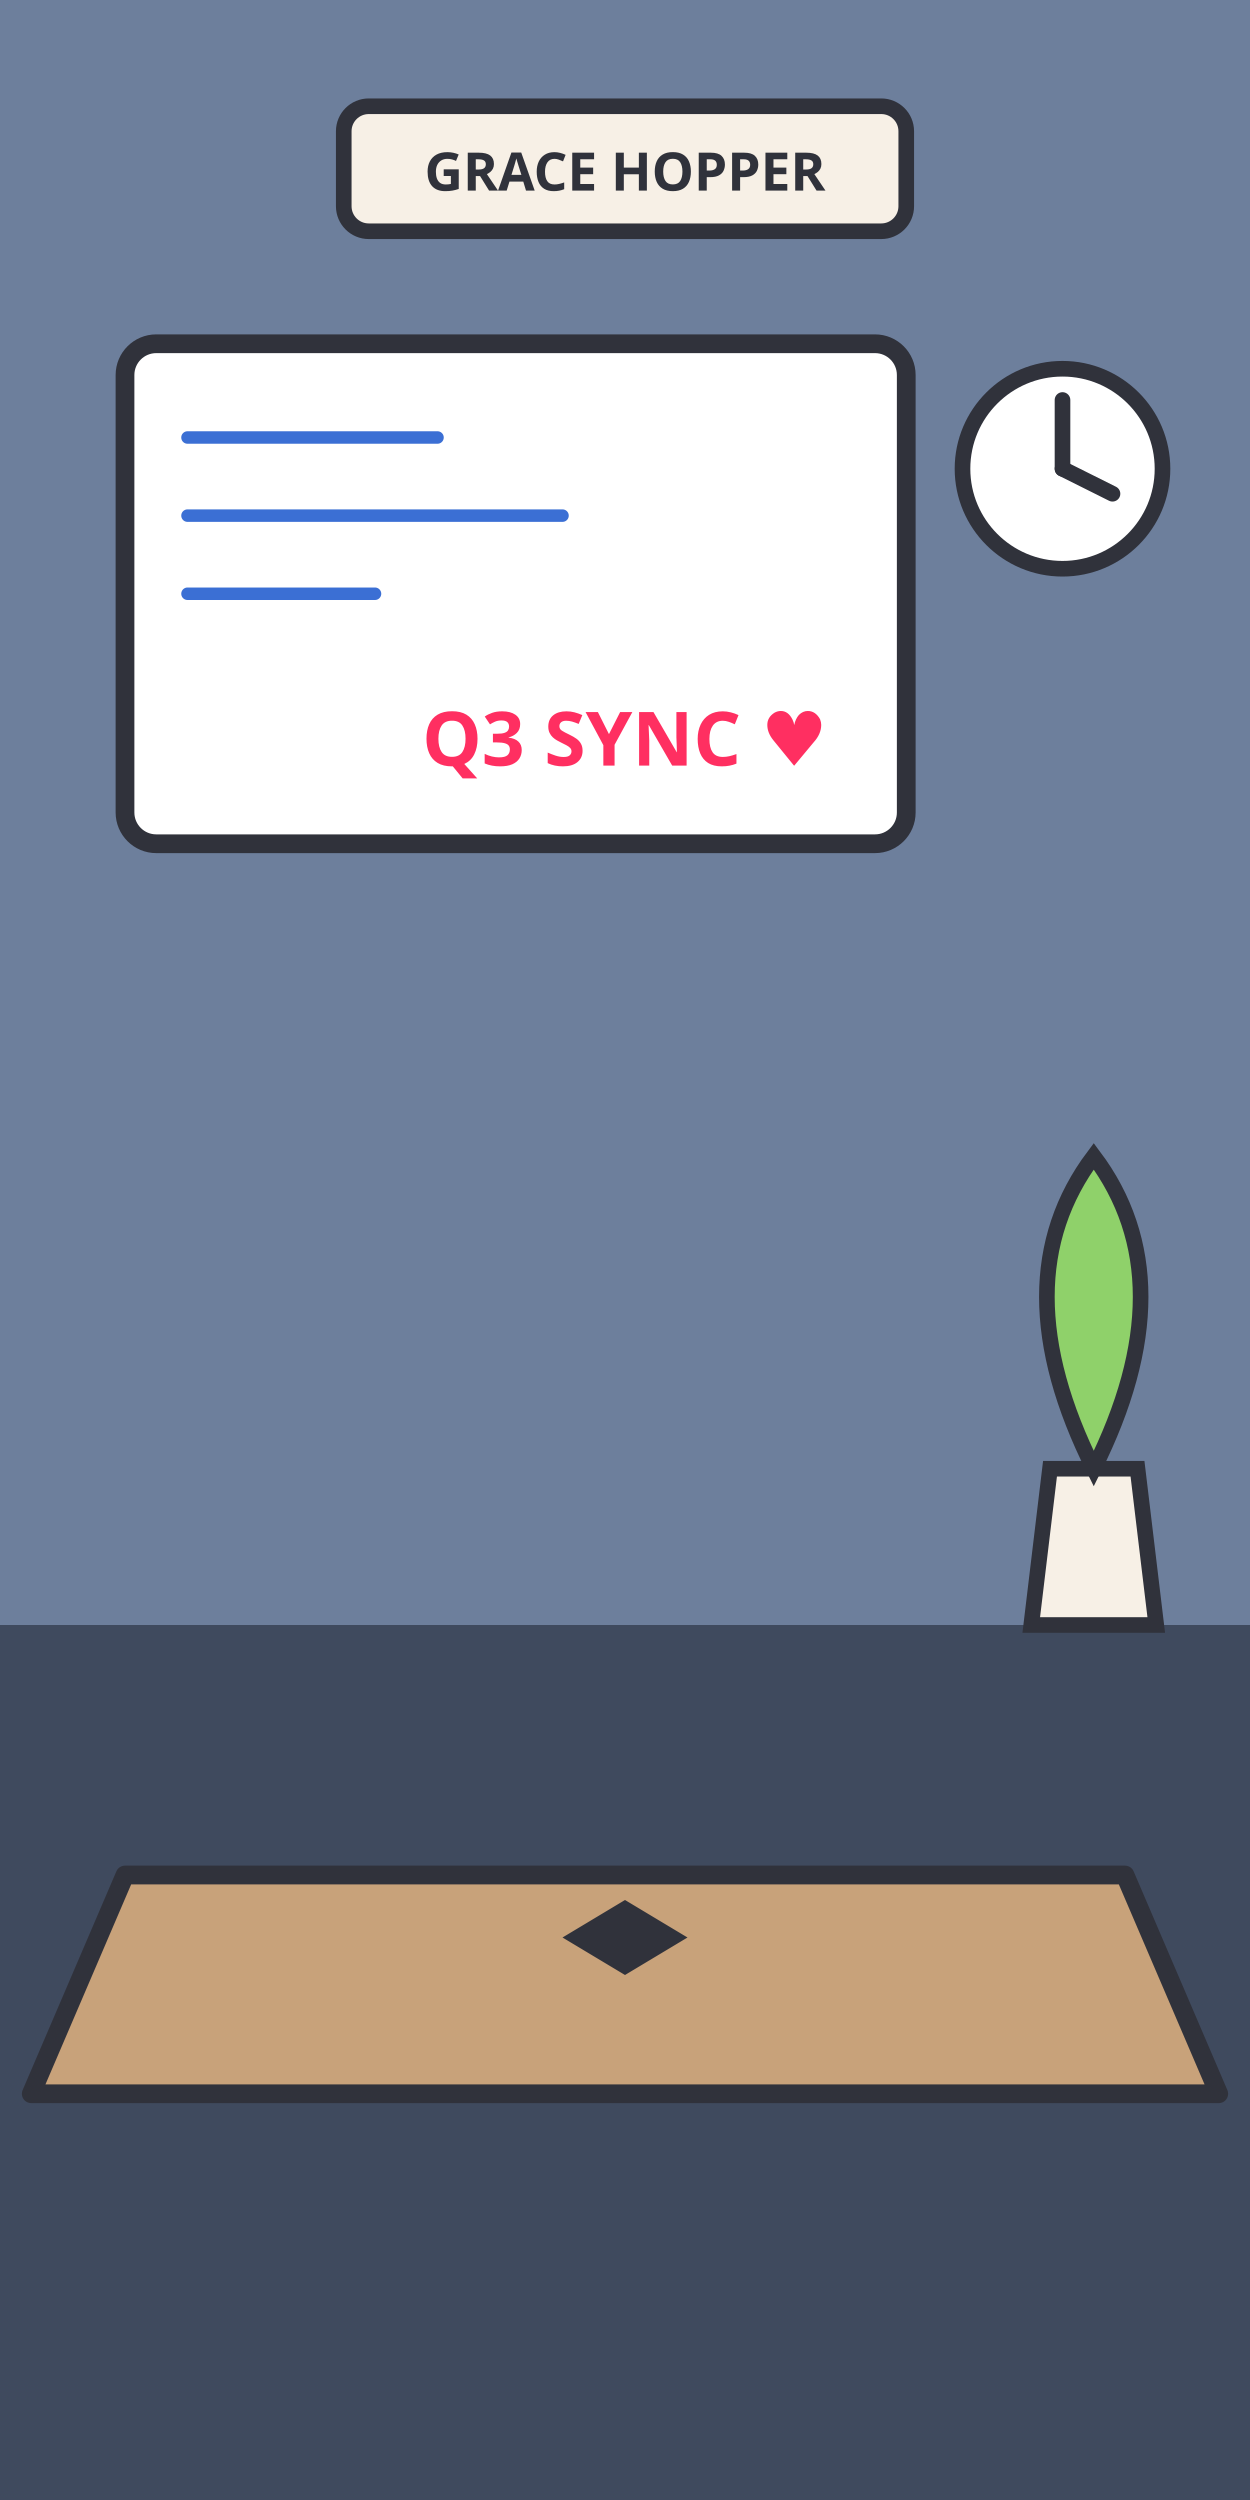
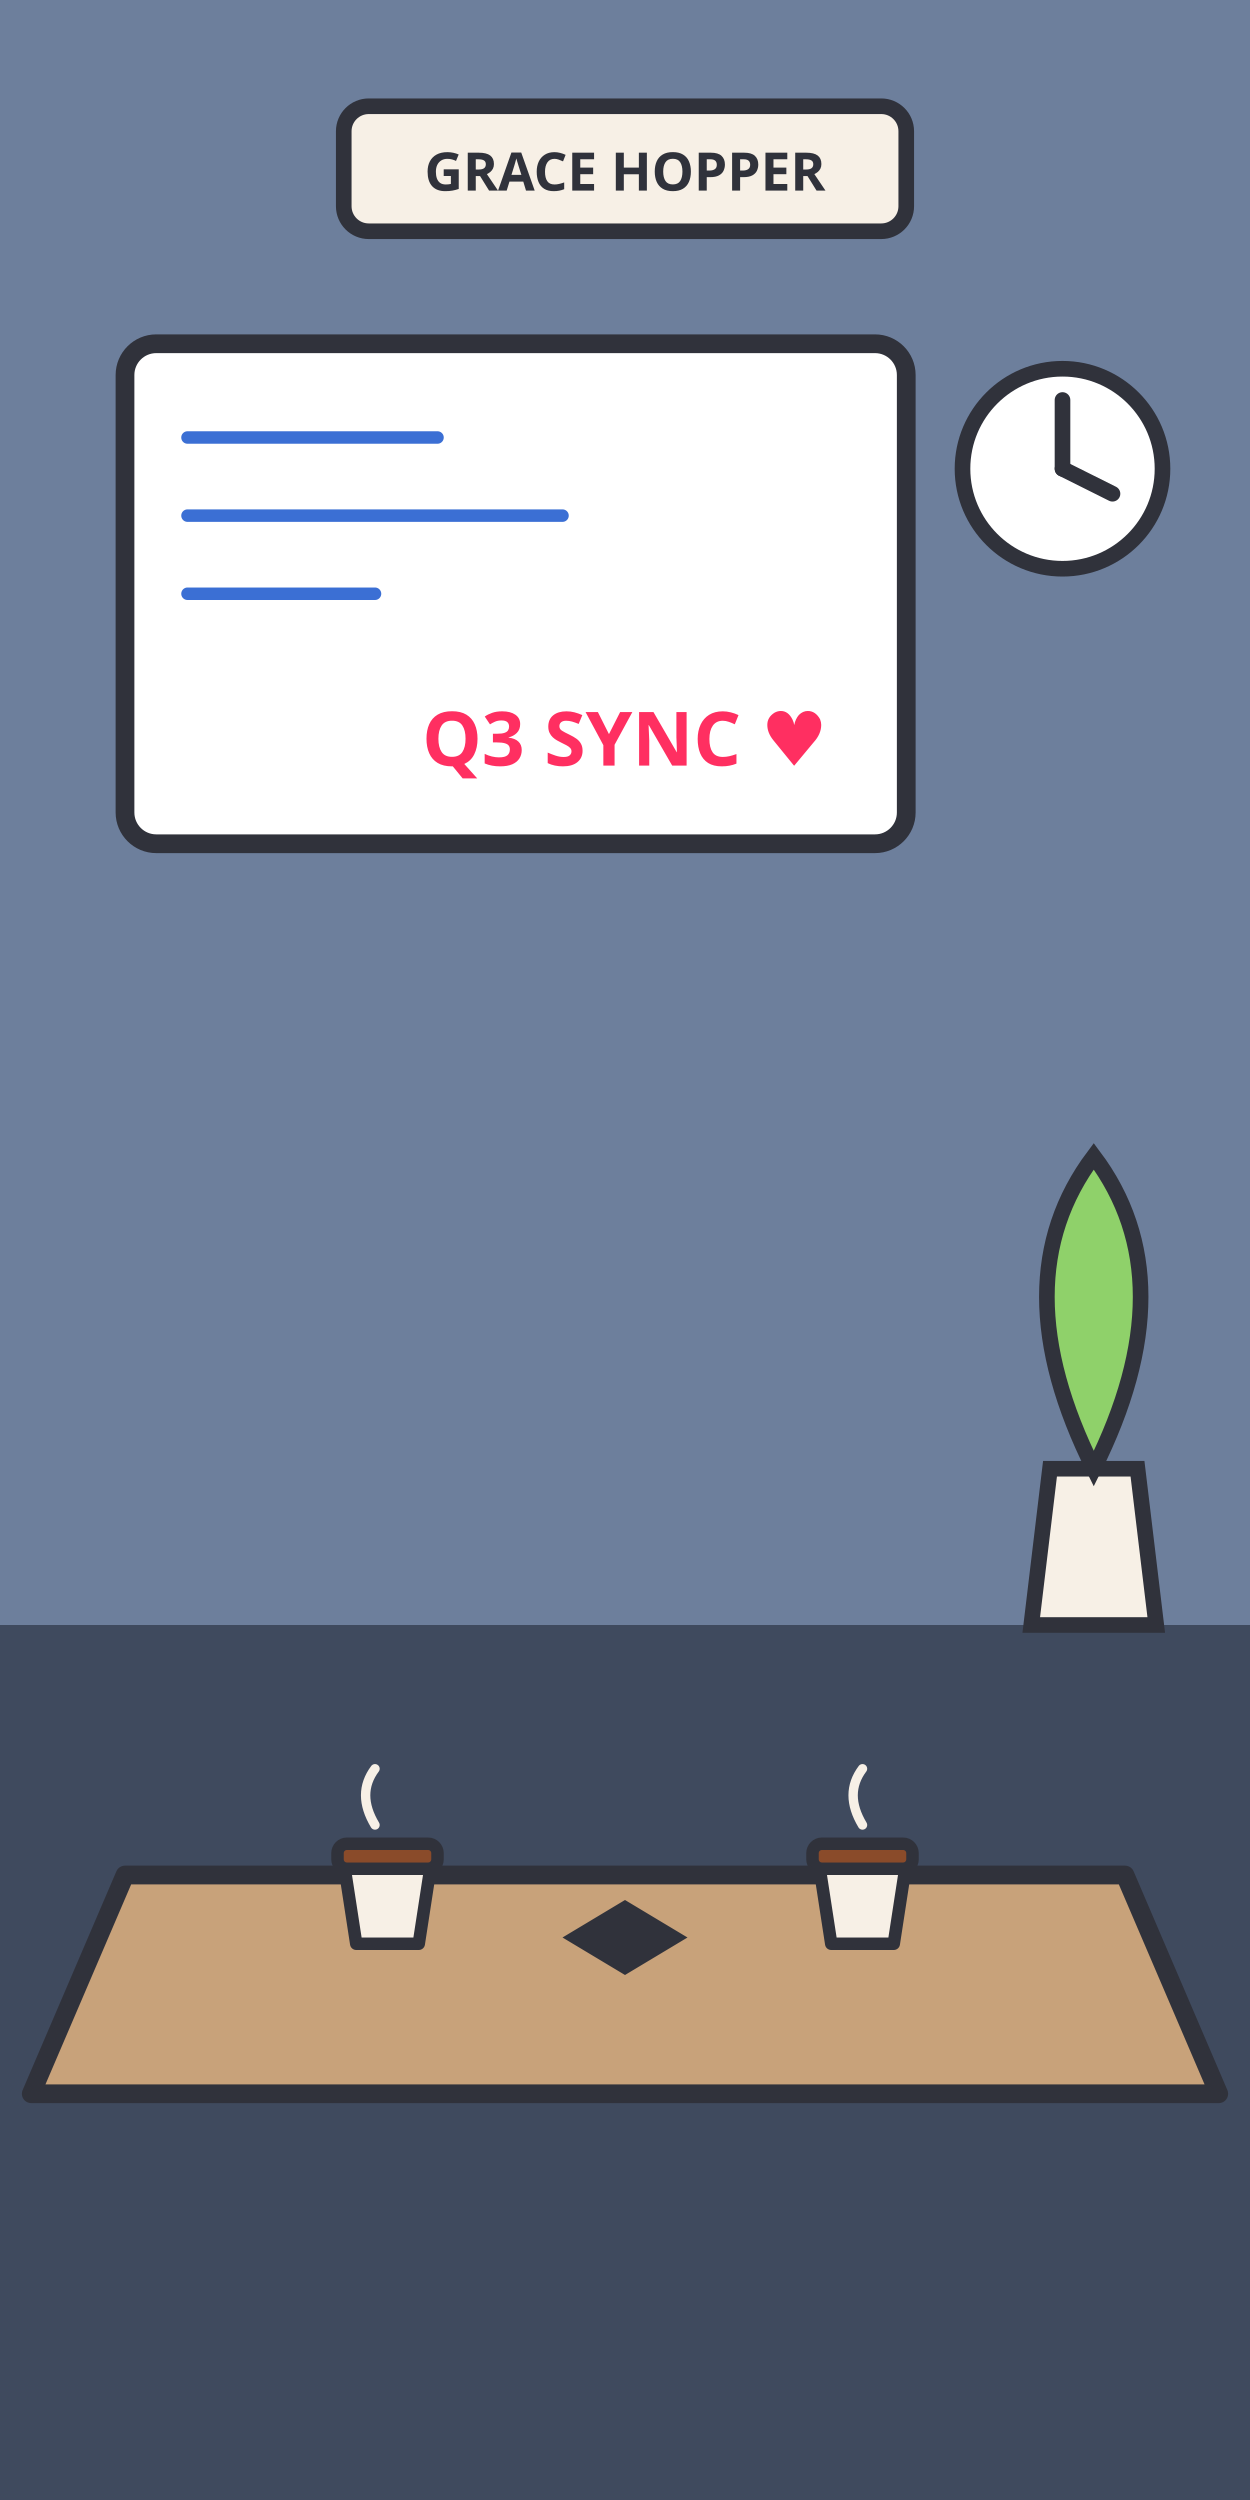
<svg xmlns="http://www.w3.org/2000/svg" viewBox="0 0 400 800" preserveAspectRatio="xMidYMid slice">
  <rect width="400" height="800" fill="#5b6b86" />
  <rect x="0" y="0" width="400" height="520" fill="#6d7f9c" />
  <rect x="110" y="34" width="180" height="40" rx="8" fill="#f7f0e6" stroke="#30323b" stroke-width="5" />
  <text x="200" y="61" text-anchor="middle" font-family="Arial Rounded MT Bold, Trebuchet MS, sans-serif" font-weight="900" font-size="17" fill="#30323b">GRACE HOPPER</text>
  <rect x="40" y="110" width="250" height="160" rx="10" fill="#ffffff" stroke="#30323b" stroke-width="6" />
  <g fill="none" stroke="#3b6fd4" stroke-width="4" stroke-linecap="round">
    <path d="M60 140 h80" />
    <path d="M60 165 h120" />
    <path d="M60 190 h60" />
  </g>
  <text x="200" y="245" text-anchor="middle" font-family="Arial Rounded MT Bold, Trebuchet MS, sans-serif" font-weight="900" font-size="24" fill="#ff2f61">Q3 SYNC ♥</text>
  <g stroke="#30323b" stroke-width="5" stroke-linecap="round">
    <circle cx="340" cy="150" r="32" fill="#fff" />
    <line x1="340" y1="150" x2="340" y2="128" />
    <line x1="340" y1="150" x2="356" y2="158" />
  </g>
  <rect x="0" y="520" width="400" height="280" fill="#3f4a5e" />
  <path d="M40 600 L360 600 L390 670 L10 670 Z" fill="#c8a27a" stroke="#30323b" stroke-width="6" stroke-linejoin="round" />
  <g stroke="#30323b" stroke-width="5">
    <path d="M330 520 h40 l-6 -50 h-28z" fill="#f7f0e6" />
    <path d="M350 470 q-30 -60 0 -100 q30 40 0 100z" fill="#8fd16a" />
  </g>
  <path d="M180 620 l20 -12 l20 12 l-20 12z" fill="#30323b" />
+   <g stroke="#30323b" stroke-width="4" stroke-linejoin="round">
+     <path d="M110 596 h28 l-4 26 h-20z" fill="#f7f0e6" />
+     <path d="M262 596 h28 l-4 26 h-20z" fill="#f7f0e6" />
+     <rect x="108" y="590" width="32" height="8" rx="3" fill="#8a4b2a" />
+     <rect x="260" y="590" width="32" height="8" rx="3" fill="#8a4b2a" />
+   </g>
+   <path d="M120 584 q-6 -10 0 -18 M276 584 q-6 -10 0 -18" fill="none" stroke="#f7f0e6" stroke-width="3" stroke-linecap="round" />
</svg>
